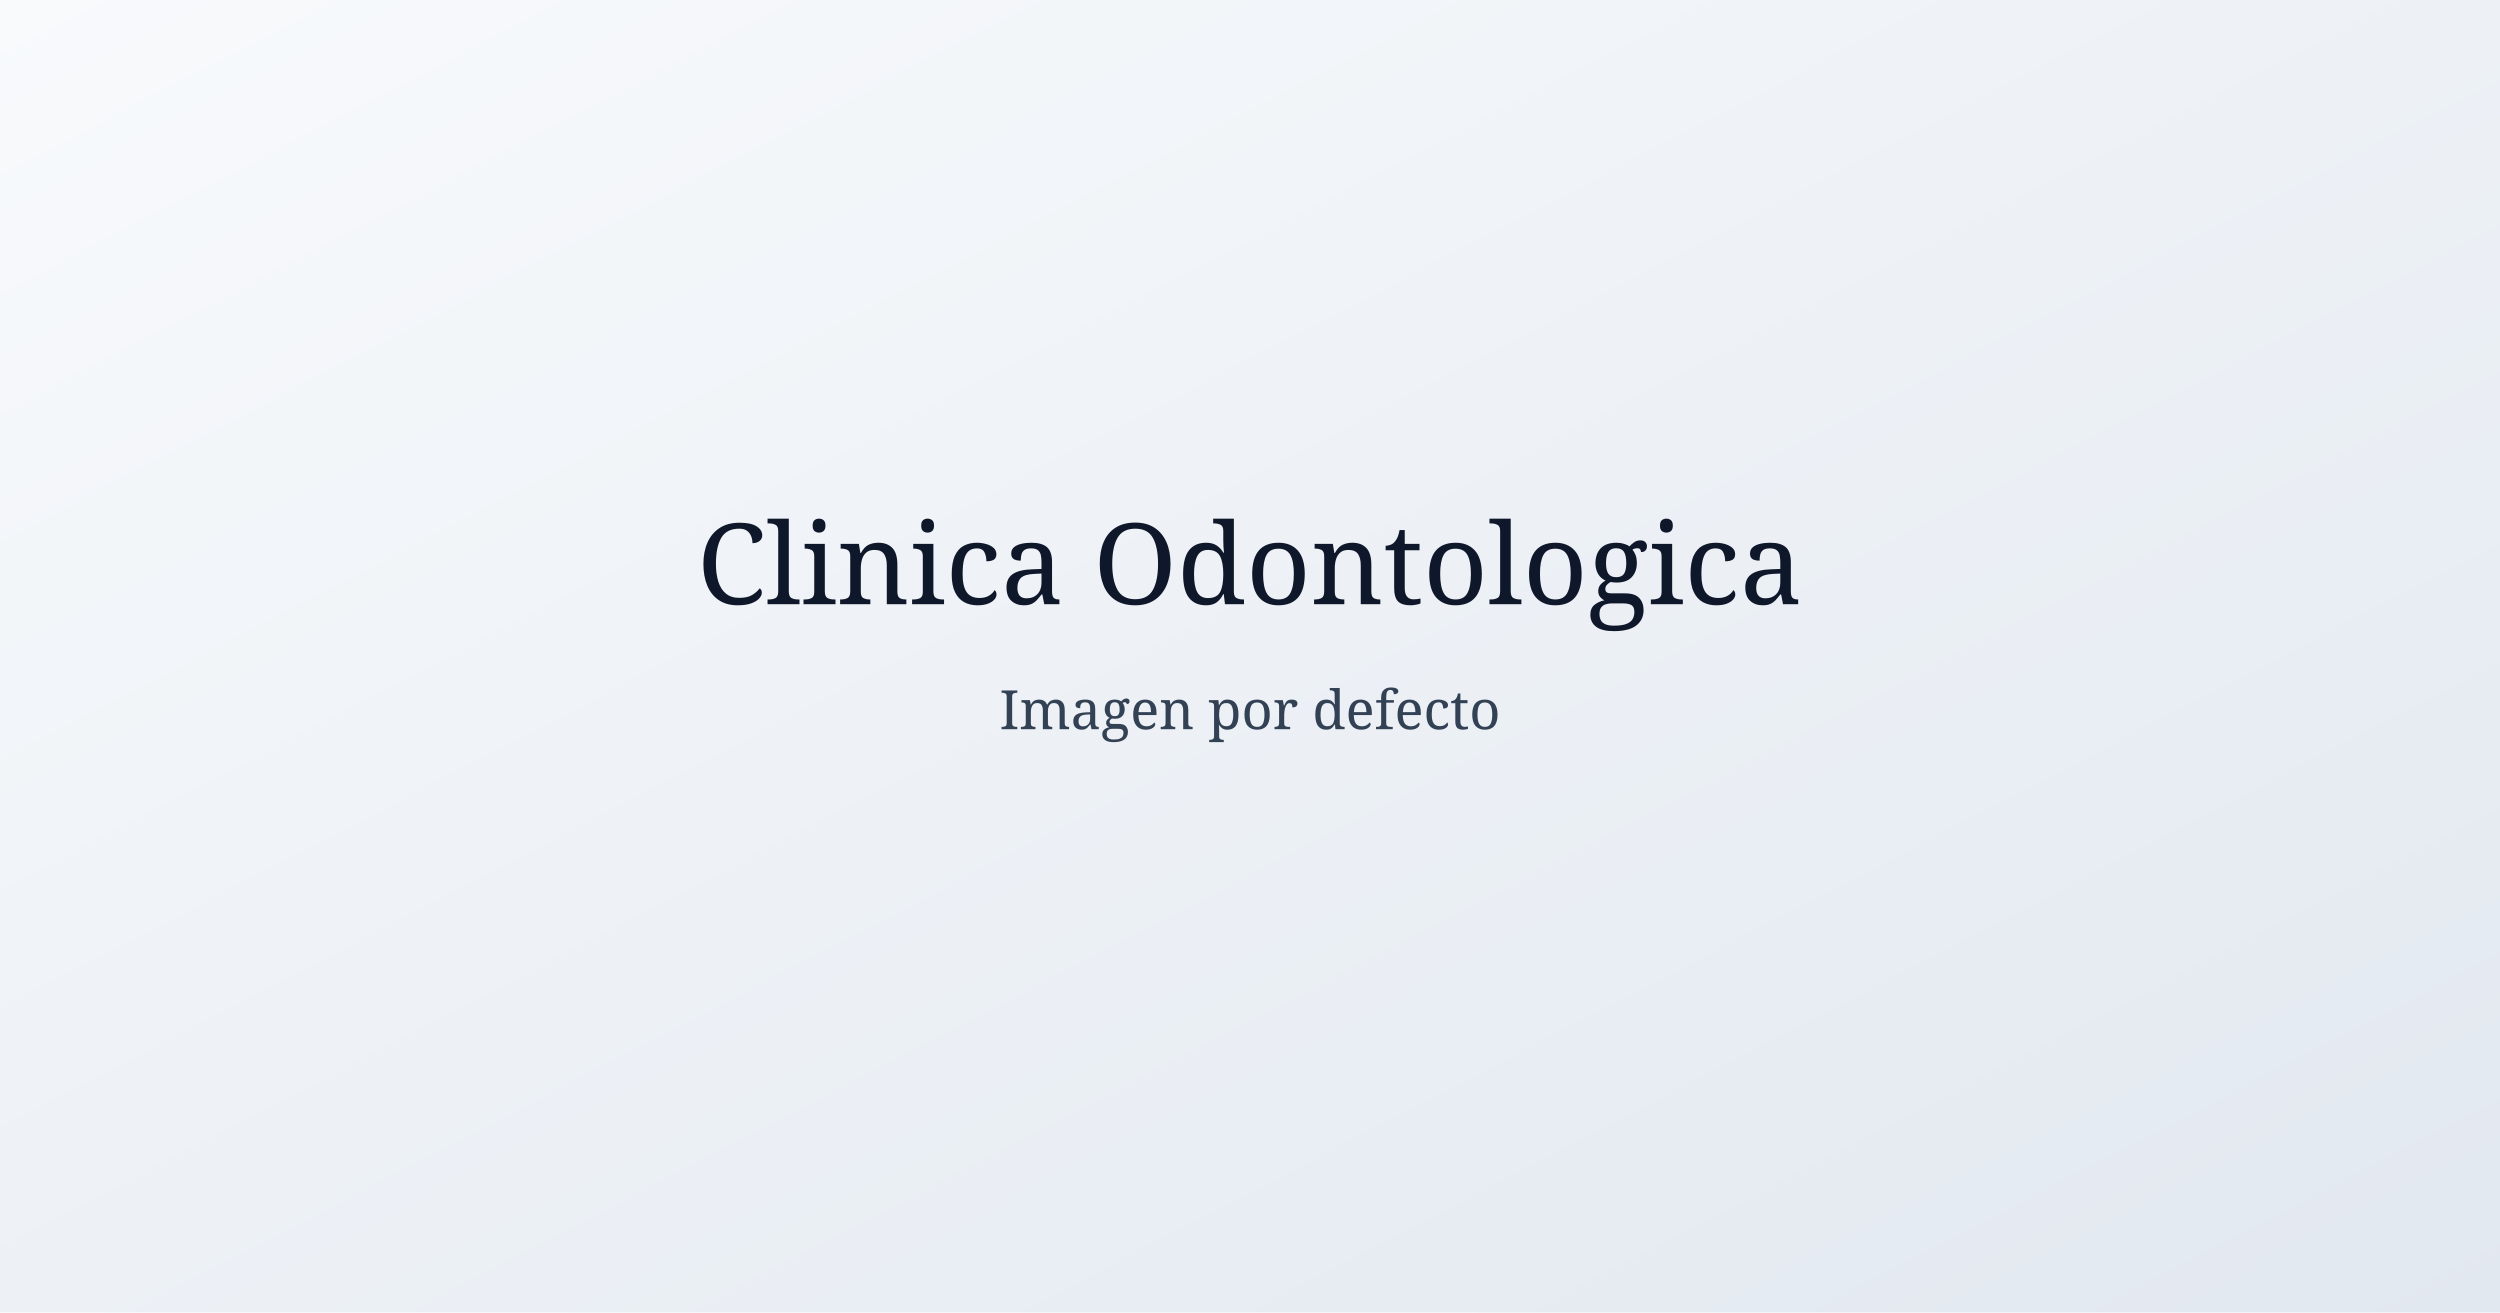
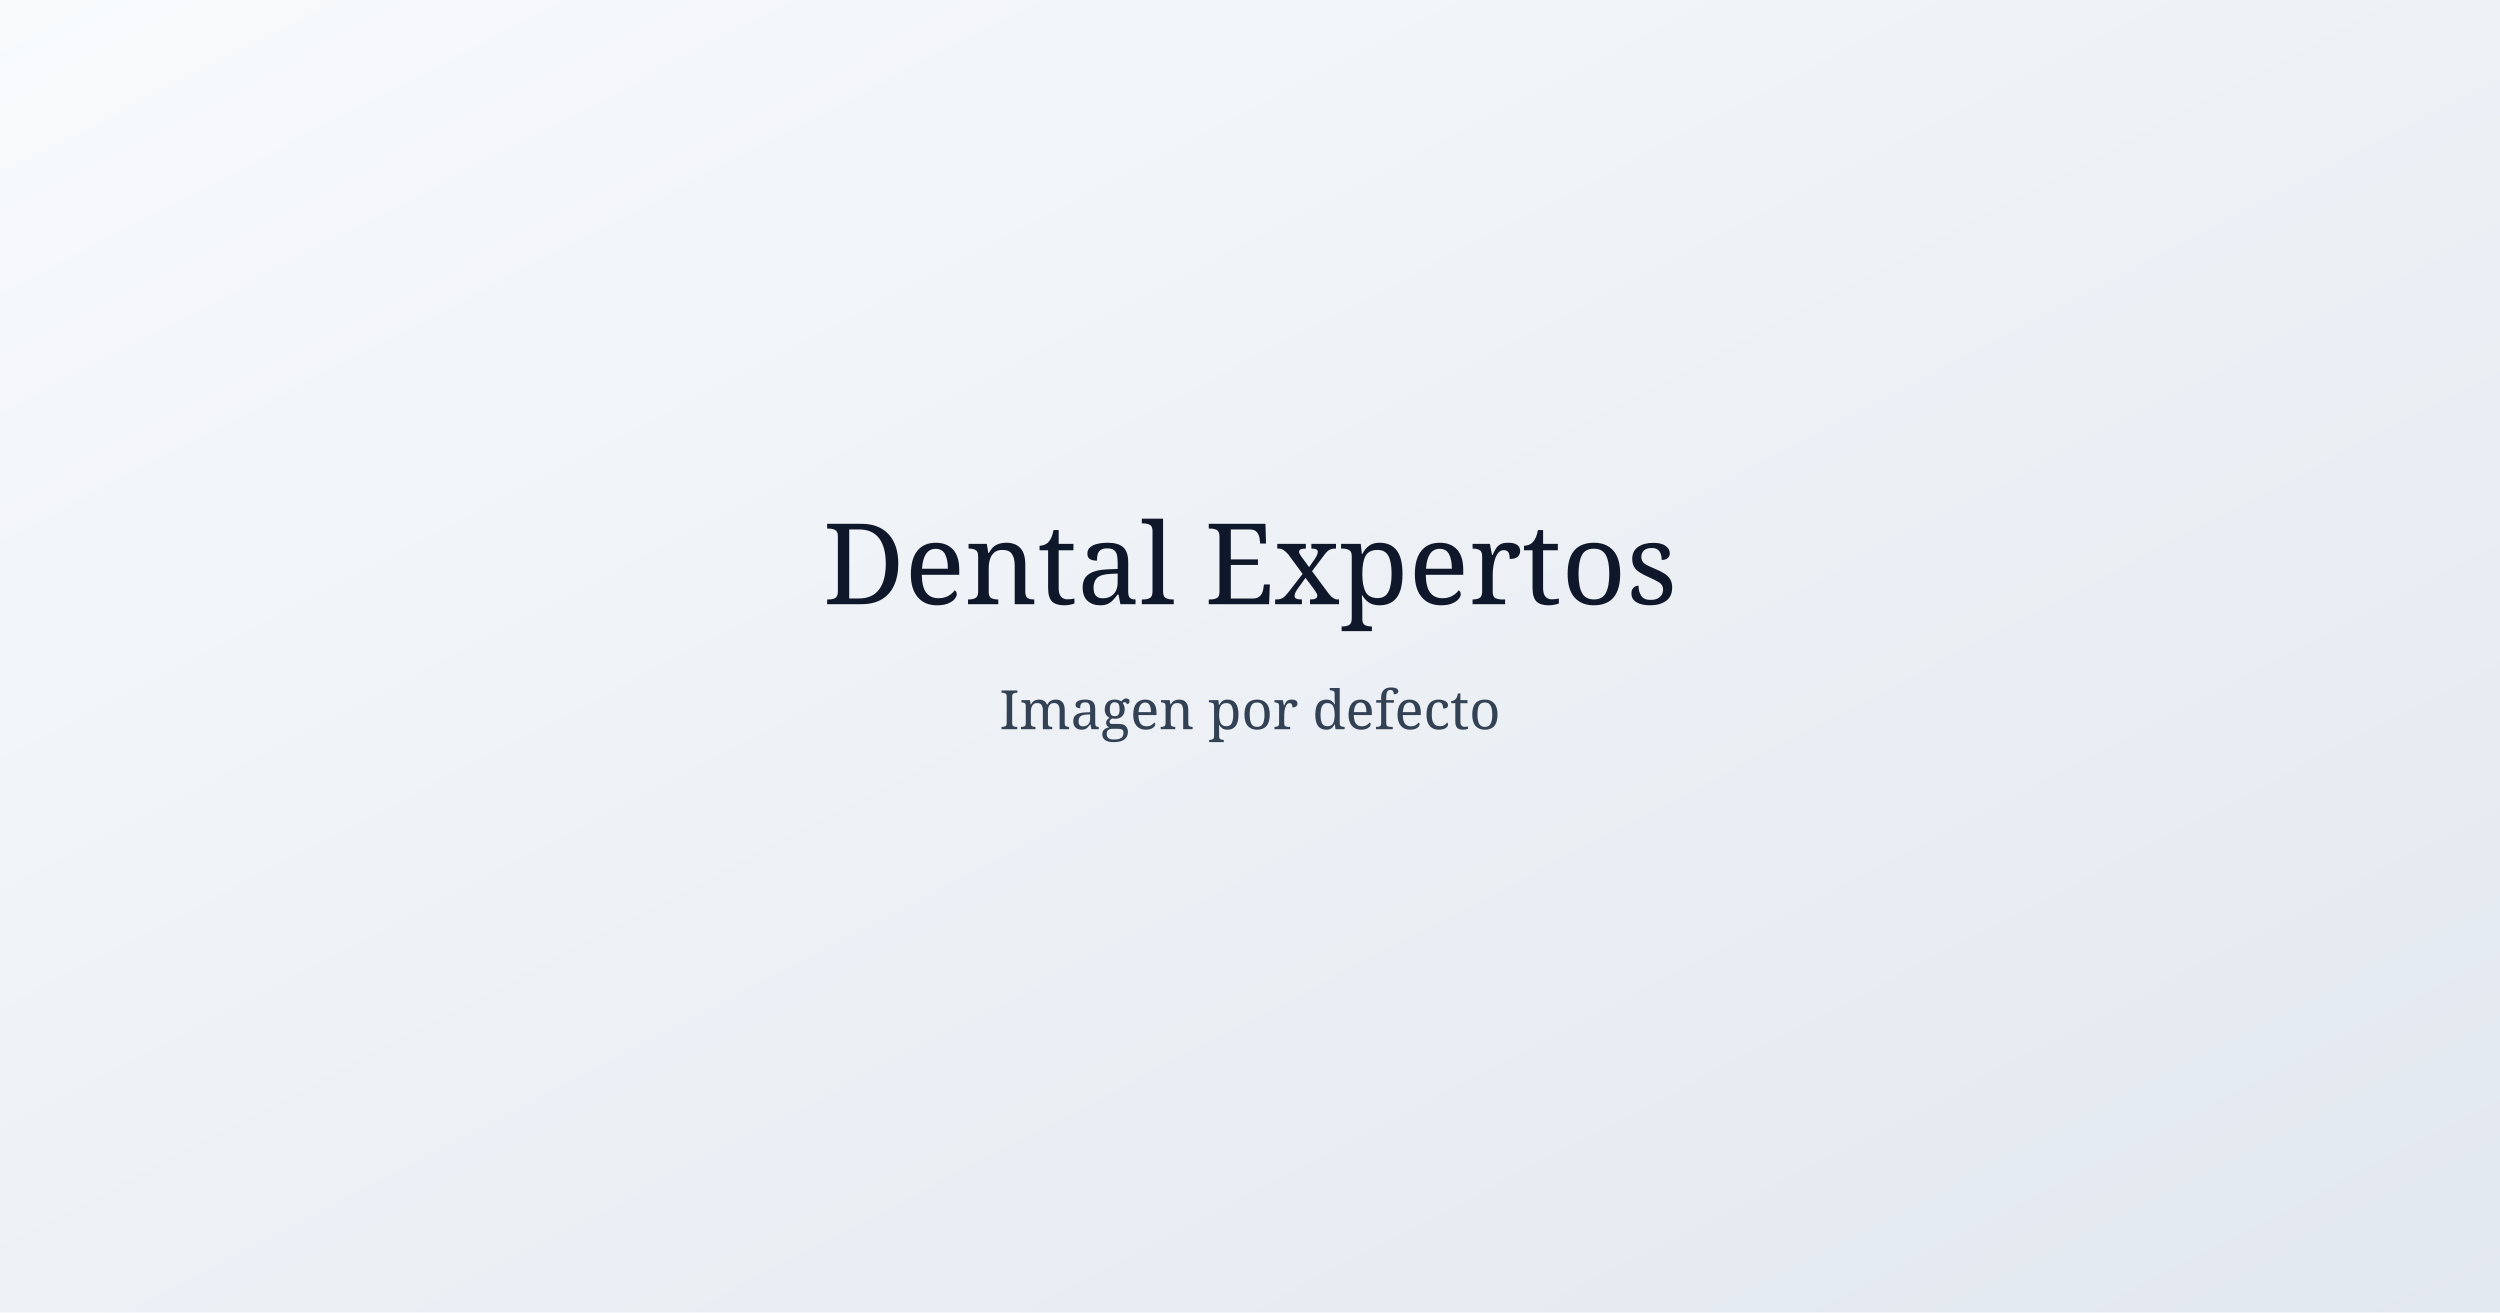
<svg xmlns="http://www.w3.org/2000/svg" viewBox="0 0 1200 630" role="img" aria-labelledby="title desc">
  <defs>
    <linearGradient id="bg" x1="0" y1="0" x2="1" y2="1">
      <stop offset="0%" stop-color="#f8fafc" />
      <stop offset="100%" stop-color="#e2e8f0" />
    </linearGradient>
  </defs>
  <rect width="1200" height="630" fill="url(#bg)" />
  <g fill="#0f172a" font-family="Georgia, serif" text-anchor="middle">
-     <text x="600" y="290" font-size="54">Clinica Odontologica</text>
+     <text x="600" y="290" font-size="54">Dental Expertos</text>
    <text x="600" y="350" font-size="26" fill="#334155">Imagen por defecto</text>
  </g>
</svg>
